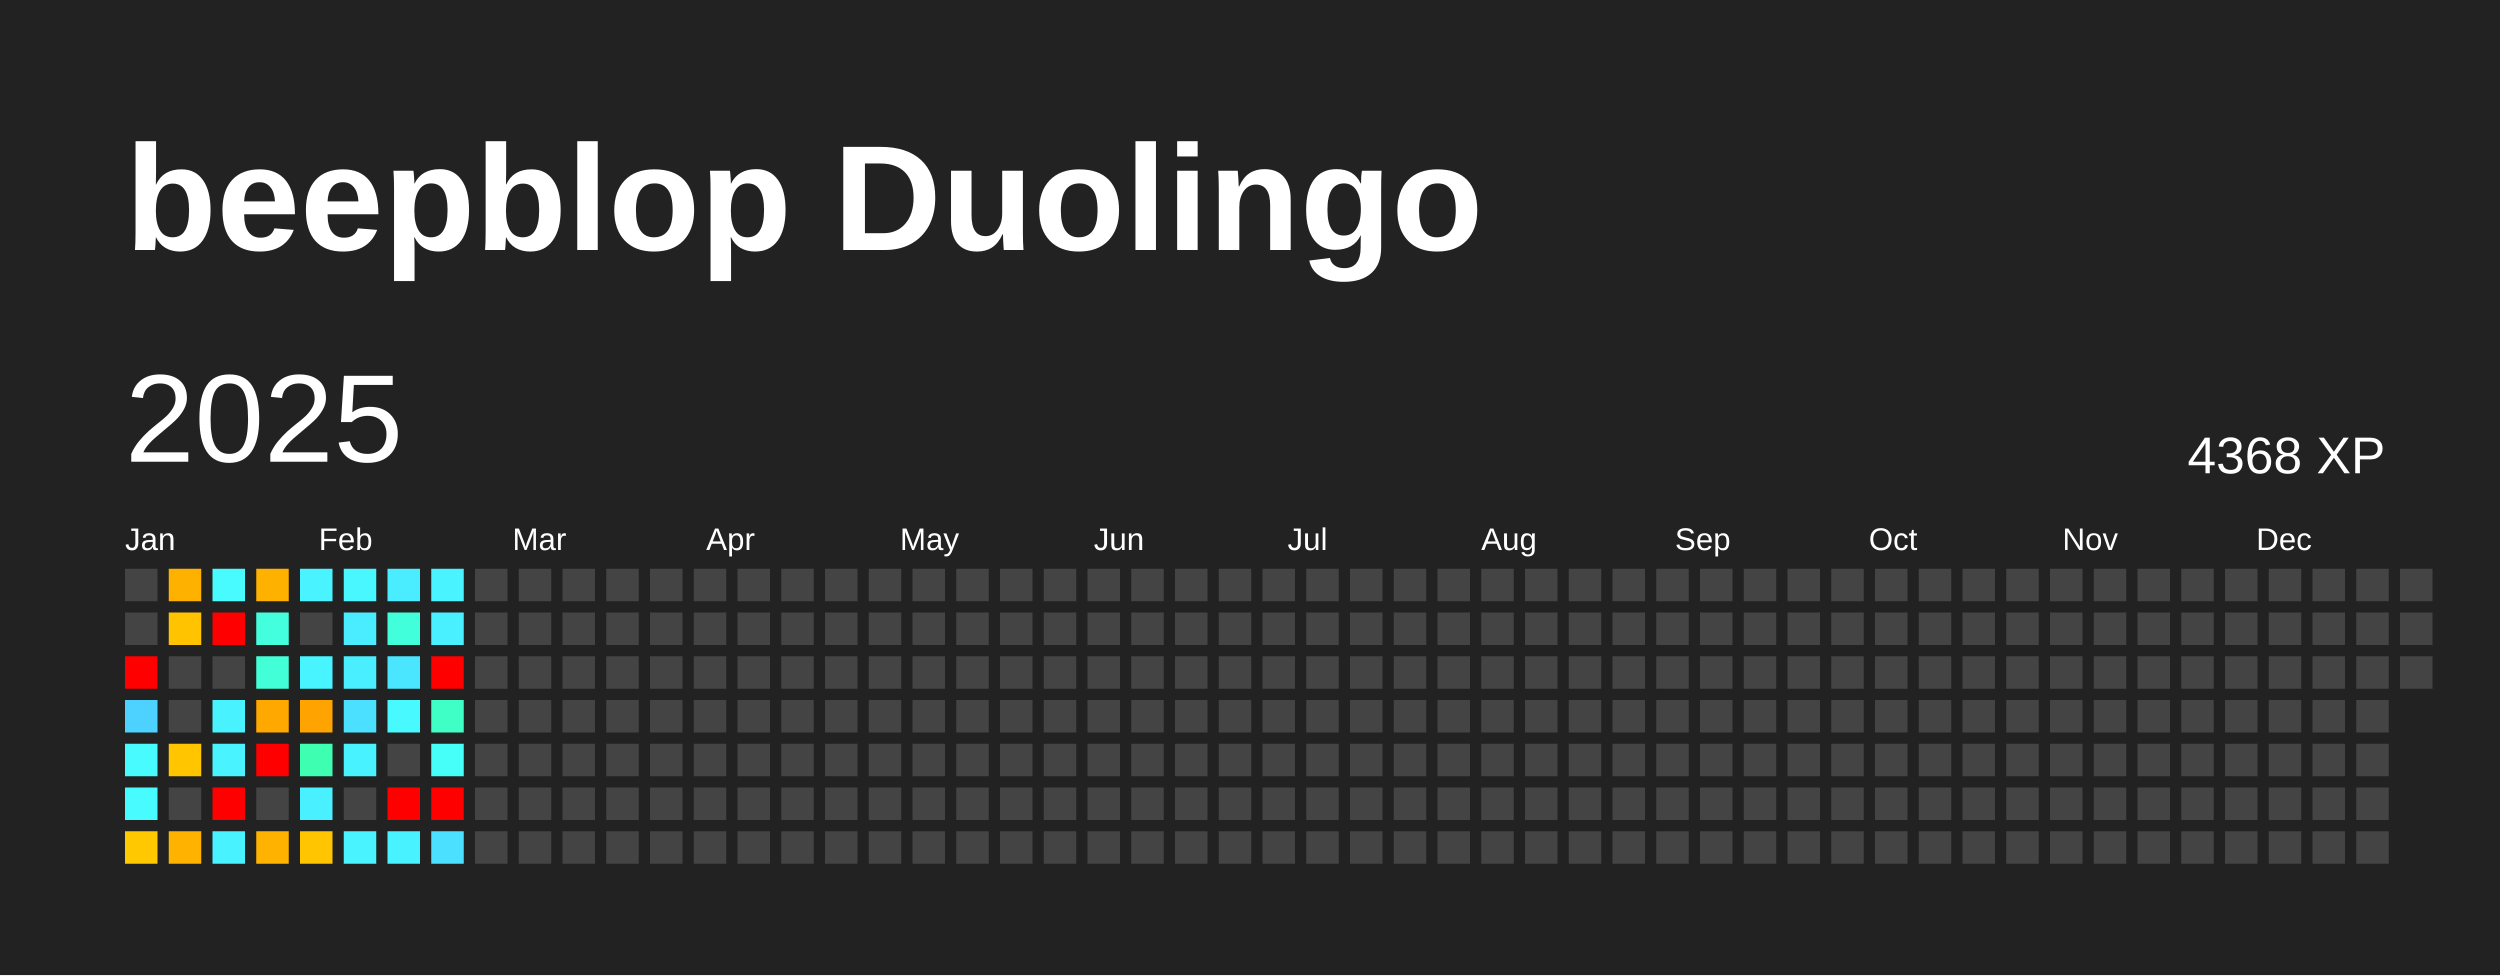
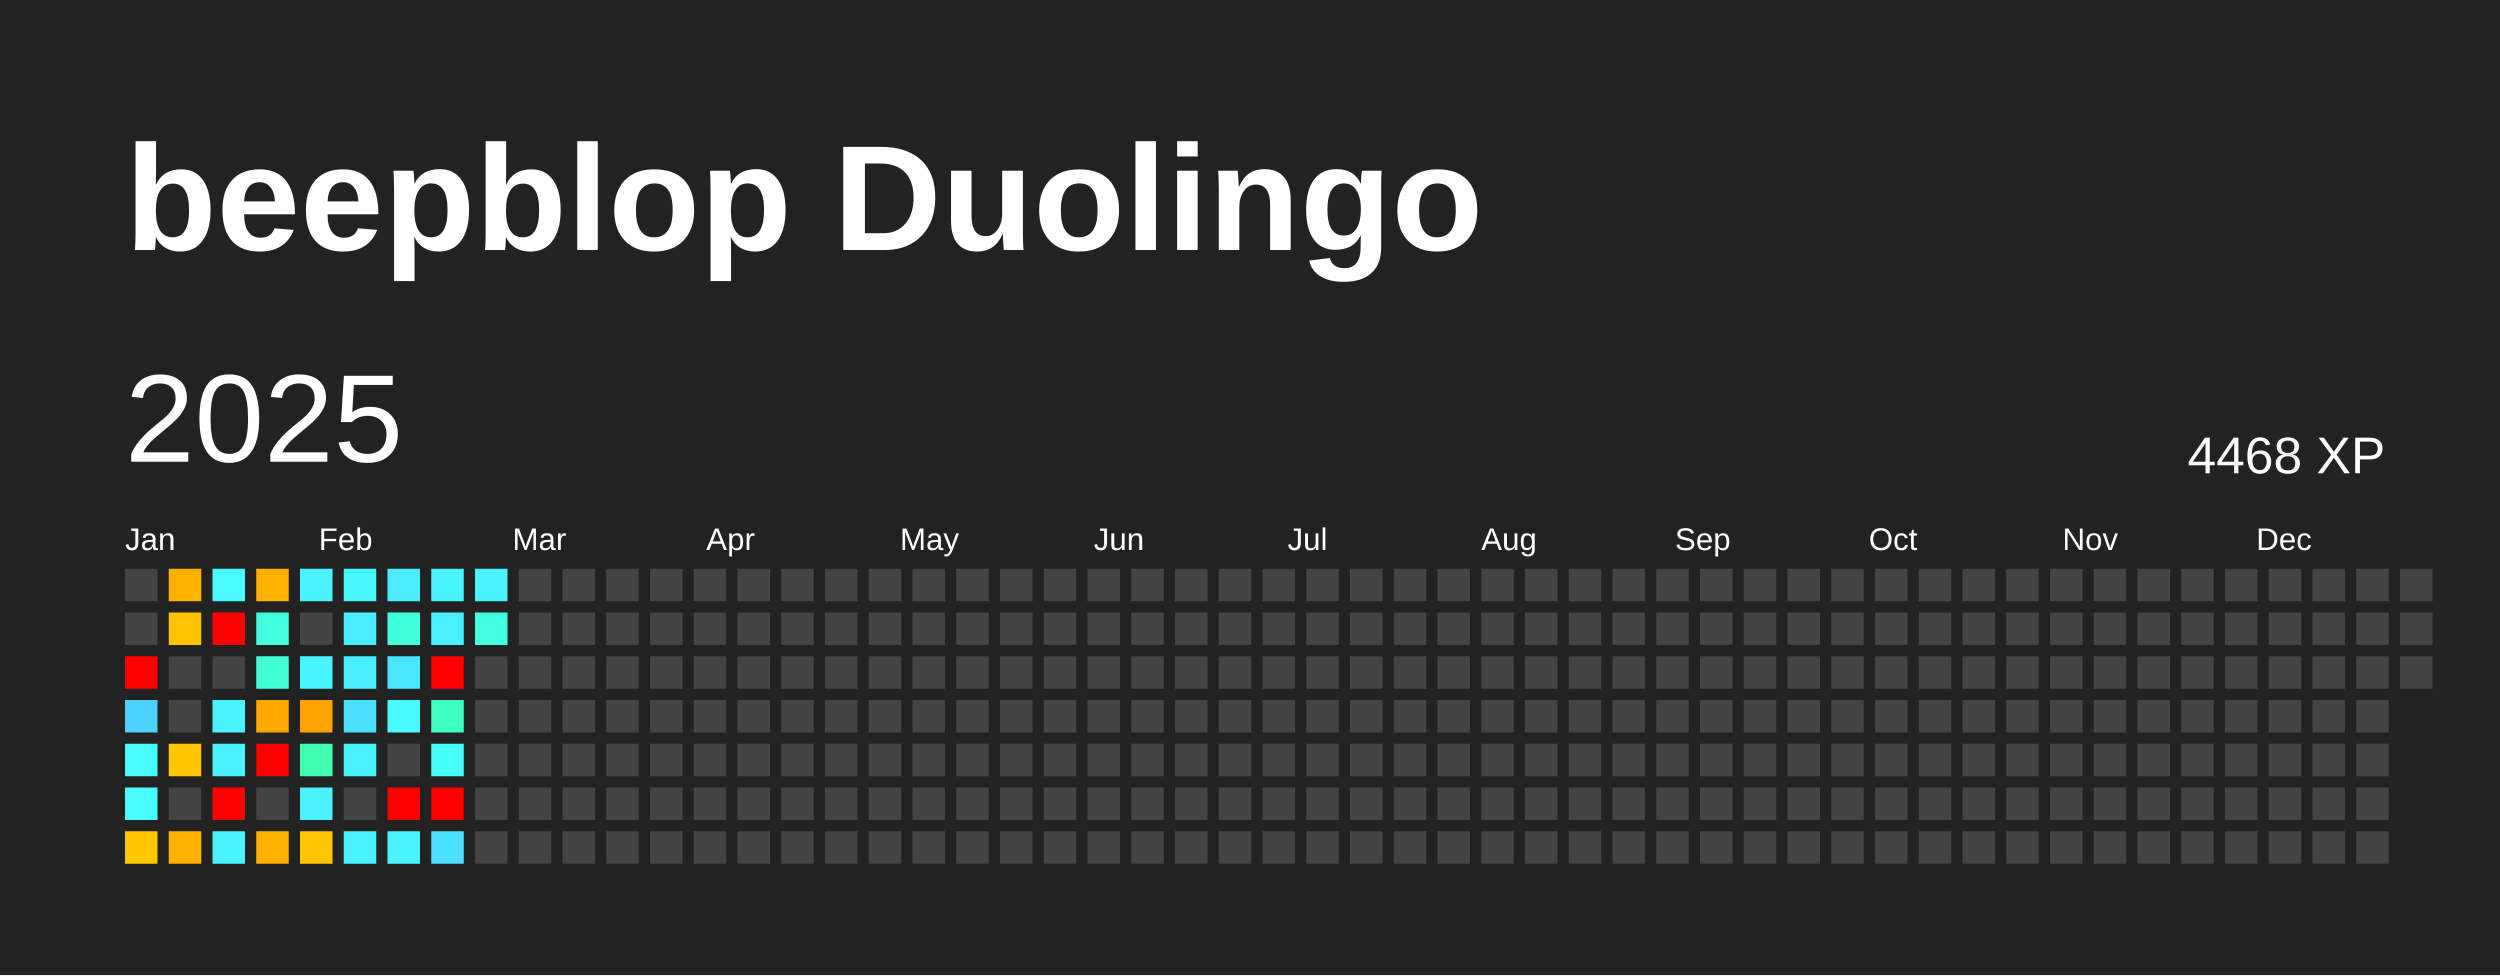
<svg xmlns="http://www.w3.org/2000/svg" baseProfile="full" height="78mm" version="1.1" viewBox="0,0,200,78" width="200mm">
  <defs />
  <rect fill="#222222" height="78" width="200" x="0" y="0" />
  <text fill="#FFFFFF" style="font-size:12px; font-family:Arial; font-weight:bold;" x="10" y="20">beepblop Duolingo</text>
  <text dominant-baseline="hanging" fill="#FFFFFF" style="font-size:10.0px; font-family:Arial;" x="10" y="30">2025</text>
-   <text dominant-baseline="hanging" fill="#FFFFFF" style="font-size:4.125px; font-family:Arial;" x="175" y="35">4368 XP</text>
+   <text dominant-baseline="hanging" fill="#FFFFFF" style="font-size:4.125px; font-family:Arial;" x="175" y="35">4468 XP</text>
  <text fill="#FFFFFF" style="font-size:2.5px; font-family:Arial" x="10.0" y="44">Jan</text>
  <text fill="#FFFFFF" style="font-size:2.5px; font-family:Arial" x="25.5" y="44">Feb</text>
  <text fill="#FFFFFF" style="font-size:2.5px; font-family:Arial" x="41.0" y="44">Mar</text>
  <text fill="#FFFFFF" style="font-size:2.5px; font-family:Arial" x="56.5" y="44">Apr</text>
  <text fill="#FFFFFF" style="font-size:2.5px; font-family:Arial" x="72.0" y="44">May</text>
  <text fill="#FFFFFF" style="font-size:2.5px; font-family:Arial" x="87.5" y="44">Jun</text>
  <text fill="#FFFFFF" style="font-size:2.5px; font-family:Arial" x="103.0" y="44">Jul</text>
  <text fill="#FFFFFF" style="font-size:2.5px; font-family:Arial" x="118.5" y="44">Aug</text>
  <text fill="#FFFFFF" style="font-size:2.5px; font-family:Arial" x="134.0" y="44">Sep</text>
  <text fill="#FFFFFF" style="font-size:2.5px; font-family:Arial" x="149.5" y="44">Oct</text>
  <text fill="#FFFFFF" style="font-size:2.5px; font-family:Arial" x="165.0" y="44">Nov</text>
  <text fill="#FFFFFF" style="font-size:2.5px; font-family:Arial" x="180.5" y="44">Dec</text>
  <rect fill="#444444" height="2.6" width="2.6" x="10.0" y="45.5" />
  <rect fill="#444444" height="2.6" width="2.6" x="10.0" y="49.0" />
  <rect fill="red" height="2.6" width="2.6" x="10.0" y="52.5" />
  <rect fill="#4dd2ff" height="2.6" width="2.6" x="10.0" y="56.0" />
  <rect fill="#47fbff" height="2.6" width="2.6" x="10.0" y="59.5" />
  <rect fill="#47fbff" height="2.6" width="2.6" x="10.0" y="63.0" />
  <rect fill="#ffc800" height="2.6" width="2.6" x="10.0" y="66.5" />
  <rect fill="#ffb100" height="2.6" width="2.6" x="13.5" y="45.5" />
  <rect fill="#ffc300" height="2.6" width="2.6" x="13.5" y="49.0" />
  <rect fill="#444444" height="2.6" width="2.6" x="13.5" y="52.5" />
  <rect fill="#444444" height="2.6" width="2.6" x="13.5" y="56.0" />
  <rect fill="#ffc600" height="2.6" width="2.6" x="13.5" y="59.5" />
  <rect fill="#444444" height="2.6" width="2.6" x="13.5" y="63.0" />
  <rect fill="#ffb200" height="2.6" width="2.6" x="13.5" y="66.5" />
  <rect fill="#47fbff" height="2.6" width="2.6" x="17.0" y="45.5" />
  <rect fill="red" height="2.6" width="2.6" x="17.0" y="49.0" />
  <rect fill="#444444" height="2.6" width="2.6" x="17.0" y="52.5" />
  <rect fill="#49f2ff" height="2.6" width="2.6" x="17.0" y="56.0" />
  <rect fill="#49f3ff" height="2.6" width="2.6" x="17.0" y="59.5" />
  <rect fill="red" height="2.6" width="2.6" x="17.0" y="63.0" />
  <rect fill="#49f2ff" height="2.6" width="2.6" x="17.0" y="66.5" />
  <rect fill="#ffb100" height="2.6" width="2.6" x="20.5" y="45.5" />
  <rect fill="#43ffdd" height="2.6" width="2.6" x="20.5" y="49.0" />
  <rect fill="#42ffd8" height="2.6" width="2.6" x="20.5" y="52.5" />
  <rect fill="#ffa800" height="2.6" width="2.6" x="20.5" y="56.0" />
  <rect fill="red" height="2.6" width="2.6" x="20.5" y="59.5" />
  <rect fill="#444444" height="2.6" width="2.6" x="20.5" y="63.0" />
  <rect fill="#ffb300" height="2.6" width="2.6" x="20.5" y="66.5" />
  <rect fill="#49f3ff" height="2.6" width="2.6" x="24.0" y="45.5" />
  <rect fill="#444444" height="2.6" width="2.6" x="24.0" y="49.0" />
  <rect fill="#48f4ff" height="2.6" width="2.6" x="24.0" y="52.5" />
  <rect fill="#ffa300" height="2.6" width="2.6" x="24.0" y="56.0" />
  <rect fill="#3effb1" height="2.6" width="2.6" x="24.0" y="59.5" />
  <rect fill="#49f0ff" height="2.6" width="2.6" x="24.0" y="63.0" />
  <rect fill="#ffc500" height="2.6" width="2.6" x="24.0" y="66.5" />
  <rect fill="#48f7ff" height="2.6" width="2.6" x="27.5" y="45.5" />
  <rect fill="#49edff" height="2.6" width="2.6" x="27.5" y="49.0" />
  <rect fill="#49efff" height="2.6" width="2.6" x="27.5" y="52.5" />
  <rect fill="#4be0ff" height="2.6" width="2.6" x="27.5" y="56.0" />
  <rect fill="#49f2ff" height="2.6" width="2.6" x="27.5" y="59.5" />
  <rect fill="#444444" height="2.6" width="2.6" x="27.5" y="63.0" />
  <rect fill="#49f3ff" height="2.6" width="2.6" x="27.5" y="66.5" />
  <rect fill="#49edff" height="2.6" width="2.6" x="31.0" y="45.5" />
  <rect fill="#42ffdb" height="2.6" width="2.6" x="31.0" y="49.0" />
  <rect fill="#4ae6ff" height="2.6" width="2.6" x="31.0" y="52.5" />
  <rect fill="#48f9ff" height="2.6" width="2.6" x="31.0" y="56.0" />
  <rect fill="#444444" height="2.6" width="2.6" x="31.0" y="59.5" />
  <rect fill="red" height="2.6" width="2.6" x="31.0" y="63.0" />
  <rect fill="#49f2ff" height="2.6" width="2.6" x="31.0" y="66.5" />
  <rect fill="#49f3ff" height="2.6" width="2.6" x="34.5" y="45.5" />
  <rect fill="#49f0ff" height="2.6" width="2.6" x="34.5" y="49.0" />
  <rect fill="red" height="2.6" width="2.6" x="34.5" y="52.5" />
  <rect fill="#40ffc6" height="2.6" width="2.6" x="34.5" y="56.0" />
  <rect fill="#46fff9" height="2.6" width="2.6" x="34.5" y="59.5" />
  <rect fill="red" height="2.6" width="2.6" x="34.5" y="63.0" />
  <rect fill="#4be0ff" height="2.6" width="2.6" x="34.5" y="66.5" />
-   <rect fill="#444444" height="2.6" width="2.6" x="38.0" y="45.5" />
-   <rect fill="#444444" height="2.6" width="2.6" x="38.0" y="49.0" />
+   <rect fill="#49f3ff" height="2.6" width="2.6" x="38.0" y="45.5" />
+   <rect fill="#43ffdd" height="2.6" width="2.6" x="38.0" y="49.0" />
  <rect fill="#444444" height="2.6" width="2.6" x="38.0" y="52.5" />
  <rect fill="#444444" height="2.6" width="2.6" x="38.0" y="56.0" />
  <rect fill="#444444" height="2.6" width="2.6" x="38.0" y="59.5" />
  <rect fill="#444444" height="2.6" width="2.6" x="38.0" y="63.0" />
  <rect fill="#444444" height="2.6" width="2.6" x="38.0" y="66.5" />
  <rect fill="#444444" height="2.6" width="2.6" x="41.5" y="45.5" />
  <rect fill="#444444" height="2.6" width="2.6" x="41.5" y="49.0" />
  <rect fill="#444444" height="2.6" width="2.6" x="41.5" y="52.5" />
  <rect fill="#444444" height="2.6" width="2.6" x="41.5" y="56.0" />
  <rect fill="#444444" height="2.6" width="2.6" x="41.5" y="59.5" />
  <rect fill="#444444" height="2.6" width="2.6" x="41.5" y="63.0" />
  <rect fill="#444444" height="2.6" width="2.6" x="41.5" y="66.5" />
  <rect fill="#444444" height="2.6" width="2.6" x="45.0" y="45.5" />
  <rect fill="#444444" height="2.6" width="2.6" x="45.0" y="49.0" />
  <rect fill="#444444" height="2.6" width="2.6" x="45.0" y="52.5" />
  <rect fill="#444444" height="2.6" width="2.6" x="45.0" y="56.0" />
  <rect fill="#444444" height="2.6" width="2.6" x="45.0" y="59.5" />
  <rect fill="#444444" height="2.6" width="2.6" x="45.0" y="63.0" />
  <rect fill="#444444" height="2.6" width="2.6" x="45.0" y="66.5" />
  <rect fill="#444444" height="2.6" width="2.6" x="48.5" y="45.5" />
  <rect fill="#444444" height="2.6" width="2.6" x="48.5" y="49.0" />
  <rect fill="#444444" height="2.6" width="2.6" x="48.5" y="52.5" />
  <rect fill="#444444" height="2.6" width="2.6" x="48.5" y="56.0" />
  <rect fill="#444444" height="2.6" width="2.6" x="48.5" y="59.5" />
  <rect fill="#444444" height="2.6" width="2.6" x="48.5" y="63.0" />
  <rect fill="#444444" height="2.6" width="2.6" x="48.5" y="66.5" />
  <rect fill="#444444" height="2.6" width="2.6" x="52.0" y="45.5" />
  <rect fill="#444444" height="2.6" width="2.6" x="52.0" y="49.0" />
  <rect fill="#444444" height="2.6" width="2.6" x="52.0" y="52.5" />
  <rect fill="#444444" height="2.6" width="2.6" x="52.0" y="56.0" />
  <rect fill="#444444" height="2.6" width="2.6" x="52.0" y="59.5" />
  <rect fill="#444444" height="2.6" width="2.6" x="52.0" y="63.0" />
  <rect fill="#444444" height="2.6" width="2.6" x="52.0" y="66.5" />
  <rect fill="#444444" height="2.6" width="2.6" x="55.5" y="45.5" />
  <rect fill="#444444" height="2.6" width="2.6" x="55.5" y="49.0" />
  <rect fill="#444444" height="2.6" width="2.6" x="55.5" y="52.5" />
  <rect fill="#444444" height="2.6" width="2.6" x="55.5" y="56.0" />
  <rect fill="#444444" height="2.6" width="2.6" x="55.5" y="59.5" />
  <rect fill="#444444" height="2.6" width="2.6" x="55.5" y="63.0" />
  <rect fill="#444444" height="2.6" width="2.6" x="55.5" y="66.5" />
  <rect fill="#444444" height="2.6" width="2.6" x="59.0" y="45.5" />
  <rect fill="#444444" height="2.6" width="2.6" x="59.0" y="49.0" />
  <rect fill="#444444" height="2.6" width="2.6" x="59.0" y="52.5" />
  <rect fill="#444444" height="2.6" width="2.6" x="59.0" y="56.0" />
  <rect fill="#444444" height="2.6" width="2.6" x="59.0" y="59.5" />
  <rect fill="#444444" height="2.6" width="2.6" x="59.0" y="63.0" />
  <rect fill="#444444" height="2.6" width="2.6" x="59.0" y="66.5" />
  <rect fill="#444444" height="2.6" width="2.6" x="62.5" y="45.5" />
  <rect fill="#444444" height="2.6" width="2.6" x="62.5" y="49.0" />
  <rect fill="#444444" height="2.6" width="2.6" x="62.5" y="52.5" />
  <rect fill="#444444" height="2.6" width="2.6" x="62.5" y="56.0" />
  <rect fill="#444444" height="2.6" width="2.6" x="62.5" y="59.5" />
  <rect fill="#444444" height="2.6" width="2.6" x="62.5" y="63.0" />
  <rect fill="#444444" height="2.6" width="2.6" x="62.5" y="66.5" />
  <rect fill="#444444" height="2.6" width="2.6" x="66.0" y="45.5" />
  <rect fill="#444444" height="2.6" width="2.6" x="66.0" y="49.0" />
  <rect fill="#444444" height="2.6" width="2.6" x="66.0" y="52.5" />
  <rect fill="#444444" height="2.6" width="2.6" x="66.0" y="56.0" />
  <rect fill="#444444" height="2.6" width="2.6" x="66.0" y="59.5" />
  <rect fill="#444444" height="2.6" width="2.6" x="66.0" y="63.0" />
  <rect fill="#444444" height="2.6" width="2.6" x="66.0" y="66.5" />
  <rect fill="#444444" height="2.6" width="2.6" x="69.5" y="45.5" />
  <rect fill="#444444" height="2.6" width="2.6" x="69.5" y="49.0" />
  <rect fill="#444444" height="2.6" width="2.6" x="69.5" y="52.5" />
  <rect fill="#444444" height="2.6" width="2.6" x="69.5" y="56.0" />
  <rect fill="#444444" height="2.6" width="2.6" x="69.5" y="59.5" />
  <rect fill="#444444" height="2.6" width="2.6" x="69.5" y="63.0" />
  <rect fill="#444444" height="2.6" width="2.6" x="69.5" y="66.5" />
  <rect fill="#444444" height="2.6" width="2.6" x="73.0" y="45.5" />
  <rect fill="#444444" height="2.6" width="2.6" x="73.0" y="49.0" />
  <rect fill="#444444" height="2.6" width="2.6" x="73.0" y="52.5" />
  <rect fill="#444444" height="2.6" width="2.6" x="73.0" y="56.0" />
  <rect fill="#444444" height="2.6" width="2.6" x="73.0" y="59.5" />
  <rect fill="#444444" height="2.6" width="2.6" x="73.0" y="63.0" />
  <rect fill="#444444" height="2.6" width="2.6" x="73.0" y="66.5" />
  <rect fill="#444444" height="2.6" width="2.6" x="76.5" y="45.5" />
  <rect fill="#444444" height="2.6" width="2.6" x="76.5" y="49.0" />
  <rect fill="#444444" height="2.6" width="2.6" x="76.5" y="52.5" />
  <rect fill="#444444" height="2.6" width="2.6" x="76.5" y="56.0" />
  <rect fill="#444444" height="2.6" width="2.6" x="76.5" y="59.5" />
  <rect fill="#444444" height="2.6" width="2.6" x="76.5" y="63.0" />
  <rect fill="#444444" height="2.6" width="2.6" x="76.5" y="66.5" />
  <rect fill="#444444" height="2.6" width="2.6" x="80.0" y="45.5" />
  <rect fill="#444444" height="2.6" width="2.6" x="80.0" y="49.0" />
  <rect fill="#444444" height="2.6" width="2.6" x="80.0" y="52.5" />
  <rect fill="#444444" height="2.6" width="2.6" x="80.0" y="56.0" />
  <rect fill="#444444" height="2.6" width="2.6" x="80.0" y="59.5" />
  <rect fill="#444444" height="2.6" width="2.6" x="80.0" y="63.0" />
  <rect fill="#444444" height="2.6" width="2.6" x="80.0" y="66.5" />
  <rect fill="#444444" height="2.6" width="2.6" x="83.5" y="45.5" />
  <rect fill="#444444" height="2.6" width="2.6" x="83.5" y="49.0" />
  <rect fill="#444444" height="2.6" width="2.6" x="83.5" y="52.5" />
  <rect fill="#444444" height="2.6" width="2.6" x="83.5" y="56.0" />
  <rect fill="#444444" height="2.6" width="2.6" x="83.5" y="59.5" />
  <rect fill="#444444" height="2.6" width="2.6" x="83.5" y="63.0" />
  <rect fill="#444444" height="2.6" width="2.6" x="83.5" y="66.5" />
  <rect fill="#444444" height="2.6" width="2.6" x="87.0" y="45.5" />
  <rect fill="#444444" height="2.6" width="2.6" x="87.0" y="49.0" />
  <rect fill="#444444" height="2.6" width="2.6" x="87.0" y="52.5" />
  <rect fill="#444444" height="2.6" width="2.6" x="87.0" y="56.0" />
  <rect fill="#444444" height="2.6" width="2.6" x="87.0" y="59.5" />
  <rect fill="#444444" height="2.6" width="2.6" x="87.0" y="63.0" />
  <rect fill="#444444" height="2.6" width="2.6" x="87.0" y="66.5" />
  <rect fill="#444444" height="2.6" width="2.6" x="90.5" y="45.5" />
  <rect fill="#444444" height="2.6" width="2.6" x="90.5" y="49.0" />
  <rect fill="#444444" height="2.6" width="2.6" x="90.5" y="52.5" />
  <rect fill="#444444" height="2.6" width="2.6" x="90.5" y="56.0" />
  <rect fill="#444444" height="2.6" width="2.6" x="90.5" y="59.5" />
  <rect fill="#444444" height="2.6" width="2.6" x="90.5" y="63.0" />
  <rect fill="#444444" height="2.6" width="2.6" x="90.5" y="66.5" />
  <rect fill="#444444" height="2.6" width="2.6" x="94.0" y="45.5" />
  <rect fill="#444444" height="2.6" width="2.6" x="94.0" y="49.0" />
  <rect fill="#444444" height="2.6" width="2.6" x="94.0" y="52.5" />
  <rect fill="#444444" height="2.6" width="2.6" x="94.0" y="56.0" />
  <rect fill="#444444" height="2.6" width="2.6" x="94.0" y="59.5" />
  <rect fill="#444444" height="2.6" width="2.6" x="94.0" y="63.0" />
  <rect fill="#444444" height="2.6" width="2.6" x="94.0" y="66.5" />
  <rect fill="#444444" height="2.6" width="2.6" x="97.5" y="45.5" />
  <rect fill="#444444" height="2.6" width="2.6" x="97.5" y="49.0" />
  <rect fill="#444444" height="2.6" width="2.6" x="97.5" y="52.5" />
  <rect fill="#444444" height="2.6" width="2.6" x="97.5" y="56.0" />
  <rect fill="#444444" height="2.6" width="2.6" x="97.5" y="59.5" />
  <rect fill="#444444" height="2.6" width="2.6" x="97.5" y="63.0" />
  <rect fill="#444444" height="2.6" width="2.6" x="97.5" y="66.5" />
  <rect fill="#444444" height="2.6" width="2.6" x="101.0" y="45.5" />
  <rect fill="#444444" height="2.6" width="2.6" x="101.0" y="49.0" />
  <rect fill="#444444" height="2.6" width="2.6" x="101.0" y="52.5" />
  <rect fill="#444444" height="2.6" width="2.6" x="101.0" y="56.0" />
  <rect fill="#444444" height="2.6" width="2.6" x="101.0" y="59.5" />
  <rect fill="#444444" height="2.6" width="2.6" x="101.0" y="63.0" />
  <rect fill="#444444" height="2.6" width="2.6" x="101.0" y="66.5" />
  <rect fill="#444444" height="2.6" width="2.6" x="104.5" y="45.5" />
  <rect fill="#444444" height="2.6" width="2.6" x="104.5" y="49.0" />
  <rect fill="#444444" height="2.6" width="2.6" x="104.5" y="52.5" />
  <rect fill="#444444" height="2.6" width="2.6" x="104.5" y="56.0" />
  <rect fill="#444444" height="2.6" width="2.6" x="104.5" y="59.5" />
  <rect fill="#444444" height="2.6" width="2.6" x="104.5" y="63.0" />
  <rect fill="#444444" height="2.6" width="2.6" x="104.5" y="66.5" />
  <rect fill="#444444" height="2.6" width="2.6" x="108.0" y="45.5" />
  <rect fill="#444444" height="2.6" width="2.6" x="108.0" y="49.0" />
  <rect fill="#444444" height="2.6" width="2.6" x="108.0" y="52.5" />
  <rect fill="#444444" height="2.6" width="2.6" x="108.0" y="56.0" />
  <rect fill="#444444" height="2.6" width="2.6" x="108.0" y="59.5" />
  <rect fill="#444444" height="2.6" width="2.6" x="108.0" y="63.0" />
  <rect fill="#444444" height="2.6" width="2.6" x="108.0" y="66.5" />
  <rect fill="#444444" height="2.6" width="2.6" x="111.5" y="45.5" />
  <rect fill="#444444" height="2.6" width="2.6" x="111.5" y="49.0" />
  <rect fill="#444444" height="2.6" width="2.6" x="111.5" y="52.5" />
  <rect fill="#444444" height="2.6" width="2.6" x="111.5" y="56.0" />
  <rect fill="#444444" height="2.6" width="2.6" x="111.5" y="59.5" />
  <rect fill="#444444" height="2.6" width="2.6" x="111.5" y="63.0" />
  <rect fill="#444444" height="2.6" width="2.6" x="111.5" y="66.5" />
  <rect fill="#444444" height="2.6" width="2.6" x="115.0" y="45.5" />
  <rect fill="#444444" height="2.6" width="2.6" x="115.0" y="49.0" />
  <rect fill="#444444" height="2.6" width="2.6" x="115.0" y="52.5" />
  <rect fill="#444444" height="2.6" width="2.6" x="115.0" y="56.0" />
  <rect fill="#444444" height="2.6" width="2.6" x="115.0" y="59.5" />
  <rect fill="#444444" height="2.6" width="2.6" x="115.0" y="63.0" />
  <rect fill="#444444" height="2.6" width="2.6" x="115.0" y="66.5" />
  <rect fill="#444444" height="2.6" width="2.6" x="118.5" y="45.5" />
  <rect fill="#444444" height="2.6" width="2.6" x="118.5" y="49.0" />
  <rect fill="#444444" height="2.6" width="2.6" x="118.5" y="52.5" />
  <rect fill="#444444" height="2.6" width="2.6" x="118.5" y="56.0" />
  <rect fill="#444444" height="2.6" width="2.6" x="118.5" y="59.5" />
  <rect fill="#444444" height="2.6" width="2.6" x="118.5" y="63.0" />
  <rect fill="#444444" height="2.6" width="2.6" x="118.5" y="66.5" />
  <rect fill="#444444" height="2.6" width="2.6" x="122.0" y="45.5" />
  <rect fill="#444444" height="2.6" width="2.6" x="122.0" y="49.0" />
  <rect fill="#444444" height="2.6" width="2.6" x="122.0" y="52.5" />
  <rect fill="#444444" height="2.6" width="2.6" x="122.0" y="56.0" />
  <rect fill="#444444" height="2.6" width="2.6" x="122.0" y="59.5" />
  <rect fill="#444444" height="2.6" width="2.6" x="122.0" y="63.0" />
  <rect fill="#444444" height="2.6" width="2.6" x="122.0" y="66.5" />
  <rect fill="#444444" height="2.6" width="2.6" x="125.5" y="45.5" />
  <rect fill="#444444" height="2.6" width="2.6" x="125.5" y="49.0" />
  <rect fill="#444444" height="2.6" width="2.6" x="125.5" y="52.5" />
  <rect fill="#444444" height="2.6" width="2.6" x="125.5" y="56.0" />
  <rect fill="#444444" height="2.6" width="2.6" x="125.5" y="59.5" />
  <rect fill="#444444" height="2.6" width="2.6" x="125.5" y="63.0" />
  <rect fill="#444444" height="2.6" width="2.6" x="125.5" y="66.5" />
  <rect fill="#444444" height="2.6" width="2.6" x="129.0" y="45.5" />
  <rect fill="#444444" height="2.6" width="2.6" x="129.0" y="49.0" />
  <rect fill="#444444" height="2.6" width="2.6" x="129.0" y="52.5" />
  <rect fill="#444444" height="2.6" width="2.6" x="129.0" y="56.0" />
  <rect fill="#444444" height="2.6" width="2.6" x="129.0" y="59.5" />
  <rect fill="#444444" height="2.6" width="2.6" x="129.0" y="63.0" />
  <rect fill="#444444" height="2.6" width="2.6" x="129.0" y="66.5" />
  <rect fill="#444444" height="2.6" width="2.6" x="132.5" y="45.5" />
  <rect fill="#444444" height="2.6" width="2.6" x="132.5" y="49.0" />
  <rect fill="#444444" height="2.6" width="2.6" x="132.5" y="52.5" />
  <rect fill="#444444" height="2.6" width="2.6" x="132.5" y="56.0" />
  <rect fill="#444444" height="2.6" width="2.6" x="132.5" y="59.5" />
  <rect fill="#444444" height="2.6" width="2.6" x="132.5" y="63.0" />
  <rect fill="#444444" height="2.6" width="2.6" x="132.5" y="66.5" />
  <rect fill="#444444" height="2.6" width="2.6" x="136.0" y="45.5" />
  <rect fill="#444444" height="2.6" width="2.6" x="136.0" y="49.0" />
  <rect fill="#444444" height="2.6" width="2.6" x="136.0" y="52.5" />
  <rect fill="#444444" height="2.6" width="2.6" x="136.0" y="56.0" />
  <rect fill="#444444" height="2.6" width="2.6" x="136.0" y="59.5" />
  <rect fill="#444444" height="2.6" width="2.6" x="136.0" y="63.0" />
  <rect fill="#444444" height="2.6" width="2.6" x="136.0" y="66.5" />
  <rect fill="#444444" height="2.6" width="2.6" x="139.5" y="45.5" />
  <rect fill="#444444" height="2.6" width="2.6" x="139.5" y="49.0" />
  <rect fill="#444444" height="2.6" width="2.6" x="139.5" y="52.5" />
  <rect fill="#444444" height="2.6" width="2.6" x="139.5" y="56.0" />
  <rect fill="#444444" height="2.6" width="2.6" x="139.5" y="59.5" />
  <rect fill="#444444" height="2.6" width="2.6" x="139.5" y="63.0" />
  <rect fill="#444444" height="2.6" width="2.6" x="139.5" y="66.5" />
  <rect fill="#444444" height="2.6" width="2.6" x="143.0" y="45.5" />
  <rect fill="#444444" height="2.6" width="2.6" x="143.0" y="49.0" />
  <rect fill="#444444" height="2.6" width="2.6" x="143.0" y="52.5" />
  <rect fill="#444444" height="2.6" width="2.6" x="143.0" y="56.0" />
  <rect fill="#444444" height="2.6" width="2.6" x="143.0" y="59.5" />
  <rect fill="#444444" height="2.6" width="2.6" x="143.0" y="63.0" />
  <rect fill="#444444" height="2.6" width="2.6" x="143.0" y="66.5" />
  <rect fill="#444444" height="2.6" width="2.6" x="146.5" y="45.5" />
  <rect fill="#444444" height="2.6" width="2.6" x="146.5" y="49.0" />
  <rect fill="#444444" height="2.6" width="2.6" x="146.5" y="52.5" />
  <rect fill="#444444" height="2.6" width="2.6" x="146.5" y="56.0" />
  <rect fill="#444444" height="2.6" width="2.6" x="146.5" y="59.5" />
  <rect fill="#444444" height="2.6" width="2.6" x="146.5" y="63.0" />
  <rect fill="#444444" height="2.6" width="2.6" x="146.5" y="66.5" />
  <rect fill="#444444" height="2.6" width="2.6" x="150.0" y="45.5" />
  <rect fill="#444444" height="2.6" width="2.6" x="150.0" y="49.0" />
  <rect fill="#444444" height="2.6" width="2.6" x="150.0" y="52.5" />
  <rect fill="#444444" height="2.6" width="2.6" x="150.0" y="56.0" />
  <rect fill="#444444" height="2.6" width="2.6" x="150.0" y="59.5" />
  <rect fill="#444444" height="2.6" width="2.6" x="150.0" y="63.0" />
  <rect fill="#444444" height="2.6" width="2.6" x="150.0" y="66.5" />
  <rect fill="#444444" height="2.6" width="2.6" x="153.5" y="45.5" />
  <rect fill="#444444" height="2.6" width="2.6" x="153.5" y="49.0" />
  <rect fill="#444444" height="2.6" width="2.6" x="153.5" y="52.5" />
  <rect fill="#444444" height="2.6" width="2.6" x="153.5" y="56.0" />
  <rect fill="#444444" height="2.6" width="2.6" x="153.5" y="59.5" />
  <rect fill="#444444" height="2.6" width="2.6" x="153.5" y="63.0" />
  <rect fill="#444444" height="2.6" width="2.6" x="153.5" y="66.5" />
  <rect fill="#444444" height="2.6" width="2.6" x="157.0" y="45.5" />
  <rect fill="#444444" height="2.6" width="2.6" x="157.0" y="49.0" />
  <rect fill="#444444" height="2.6" width="2.6" x="157.0" y="52.5" />
  <rect fill="#444444" height="2.6" width="2.6" x="157.0" y="56.0" />
  <rect fill="#444444" height="2.6" width="2.6" x="157.0" y="59.5" />
  <rect fill="#444444" height="2.6" width="2.6" x="157.0" y="63.0" />
  <rect fill="#444444" height="2.6" width="2.6" x="157.0" y="66.5" />
  <rect fill="#444444" height="2.6" width="2.6" x="160.5" y="45.5" />
  <rect fill="#444444" height="2.6" width="2.6" x="160.5" y="49.0" />
  <rect fill="#444444" height="2.6" width="2.6" x="160.5" y="52.5" />
  <rect fill="#444444" height="2.6" width="2.6" x="160.5" y="56.0" />
  <rect fill="#444444" height="2.6" width="2.6" x="160.5" y="59.5" />
  <rect fill="#444444" height="2.6" width="2.6" x="160.5" y="63.0" />
  <rect fill="#444444" height="2.6" width="2.6" x="160.5" y="66.5" />
  <rect fill="#444444" height="2.6" width="2.6" x="164.0" y="45.5" />
  <rect fill="#444444" height="2.6" width="2.6" x="164.0" y="49.0" />
  <rect fill="#444444" height="2.6" width="2.6" x="164.0" y="52.5" />
  <rect fill="#444444" height="2.6" width="2.6" x="164.0" y="56.0" />
  <rect fill="#444444" height="2.6" width="2.6" x="164.0" y="59.5" />
  <rect fill="#444444" height="2.6" width="2.6" x="164.0" y="63.0" />
  <rect fill="#444444" height="2.6" width="2.6" x="164.0" y="66.5" />
  <rect fill="#444444" height="2.6" width="2.6" x="167.5" y="45.5" />
  <rect fill="#444444" height="2.6" width="2.6" x="167.5" y="49.0" />
  <rect fill="#444444" height="2.6" width="2.6" x="167.5" y="52.5" />
  <rect fill="#444444" height="2.6" width="2.6" x="167.5" y="56.0" />
  <rect fill="#444444" height="2.6" width="2.6" x="167.5" y="59.5" />
  <rect fill="#444444" height="2.6" width="2.6" x="167.5" y="63.0" />
  <rect fill="#444444" height="2.6" width="2.6" x="167.5" y="66.5" />
  <rect fill="#444444" height="2.6" width="2.6" x="171.0" y="45.5" />
  <rect fill="#444444" height="2.6" width="2.6" x="171.0" y="49.0" />
  <rect fill="#444444" height="2.6" width="2.6" x="171.0" y="52.5" />
  <rect fill="#444444" height="2.6" width="2.6" x="171.0" y="56.0" />
  <rect fill="#444444" height="2.6" width="2.6" x="171.0" y="59.5" />
  <rect fill="#444444" height="2.6" width="2.6" x="171.0" y="63.0" />
  <rect fill="#444444" height="2.6" width="2.6" x="171.0" y="66.5" />
  <rect fill="#444444" height="2.6" width="2.6" x="174.5" y="45.5" />
  <rect fill="#444444" height="2.6" width="2.6" x="174.5" y="49.0" />
  <rect fill="#444444" height="2.6" width="2.6" x="174.5" y="52.5" />
  <rect fill="#444444" height="2.6" width="2.6" x="174.5" y="56.0" />
  <rect fill="#444444" height="2.6" width="2.6" x="174.5" y="59.5" />
  <rect fill="#444444" height="2.6" width="2.6" x="174.5" y="63.0" />
  <rect fill="#444444" height="2.6" width="2.6" x="174.5" y="66.5" />
  <rect fill="#444444" height="2.6" width="2.6" x="178.0" y="45.5" />
  <rect fill="#444444" height="2.6" width="2.6" x="178.0" y="49.0" />
  <rect fill="#444444" height="2.6" width="2.6" x="178.0" y="52.5" />
  <rect fill="#444444" height="2.6" width="2.6" x="178.0" y="56.0" />
  <rect fill="#444444" height="2.6" width="2.6" x="178.0" y="59.5" />
  <rect fill="#444444" height="2.6" width="2.6" x="178.0" y="63.0" />
  <rect fill="#444444" height="2.6" width="2.6" x="178.0" y="66.5" />
  <rect fill="#444444" height="2.6" width="2.6" x="181.5" y="45.5" />
  <rect fill="#444444" height="2.6" width="2.6" x="181.5" y="49.0" />
  <rect fill="#444444" height="2.6" width="2.6" x="181.5" y="52.5" />
  <rect fill="#444444" height="2.6" width="2.6" x="181.5" y="56.0" />
  <rect fill="#444444" height="2.6" width="2.6" x="181.5" y="59.5" />
  <rect fill="#444444" height="2.6" width="2.6" x="181.5" y="63.0" />
  <rect fill="#444444" height="2.6" width="2.6" x="181.5" y="66.5" />
  <rect fill="#444444" height="2.6" width="2.6" x="185.0" y="45.5" />
  <rect fill="#444444" height="2.6" width="2.6" x="185.0" y="49.0" />
  <rect fill="#444444" height="2.6" width="2.6" x="185.0" y="52.5" />
  <rect fill="#444444" height="2.6" width="2.6" x="185.0" y="56.0" />
  <rect fill="#444444" height="2.6" width="2.6" x="185.0" y="59.5" />
  <rect fill="#444444" height="2.6" width="2.6" x="185.0" y="63.0" />
  <rect fill="#444444" height="2.6" width="2.6" x="185.0" y="66.5" />
  <rect fill="#444444" height="2.6" width="2.6" x="188.5" y="45.5" />
  <rect fill="#444444" height="2.6" width="2.6" x="188.5" y="49.0" />
  <rect fill="#444444" height="2.6" width="2.6" x="188.5" y="52.5" />
  <rect fill="#444444" height="2.6" width="2.6" x="188.5" y="56.0" />
  <rect fill="#444444" height="2.6" width="2.6" x="188.5" y="59.5" />
  <rect fill="#444444" height="2.6" width="2.6" x="188.5" y="63.0" />
  <rect fill="#444444" height="2.6" width="2.6" x="188.5" y="66.5" />
  <rect fill="#444444" height="2.6" width="2.6" x="192.0" y="45.5" />
  <rect fill="#444444" height="2.6" width="2.6" x="192.0" y="49.0" />
  <rect fill="#444444" height="2.6" width="2.6" x="192.0" y="52.5" />
</svg>
